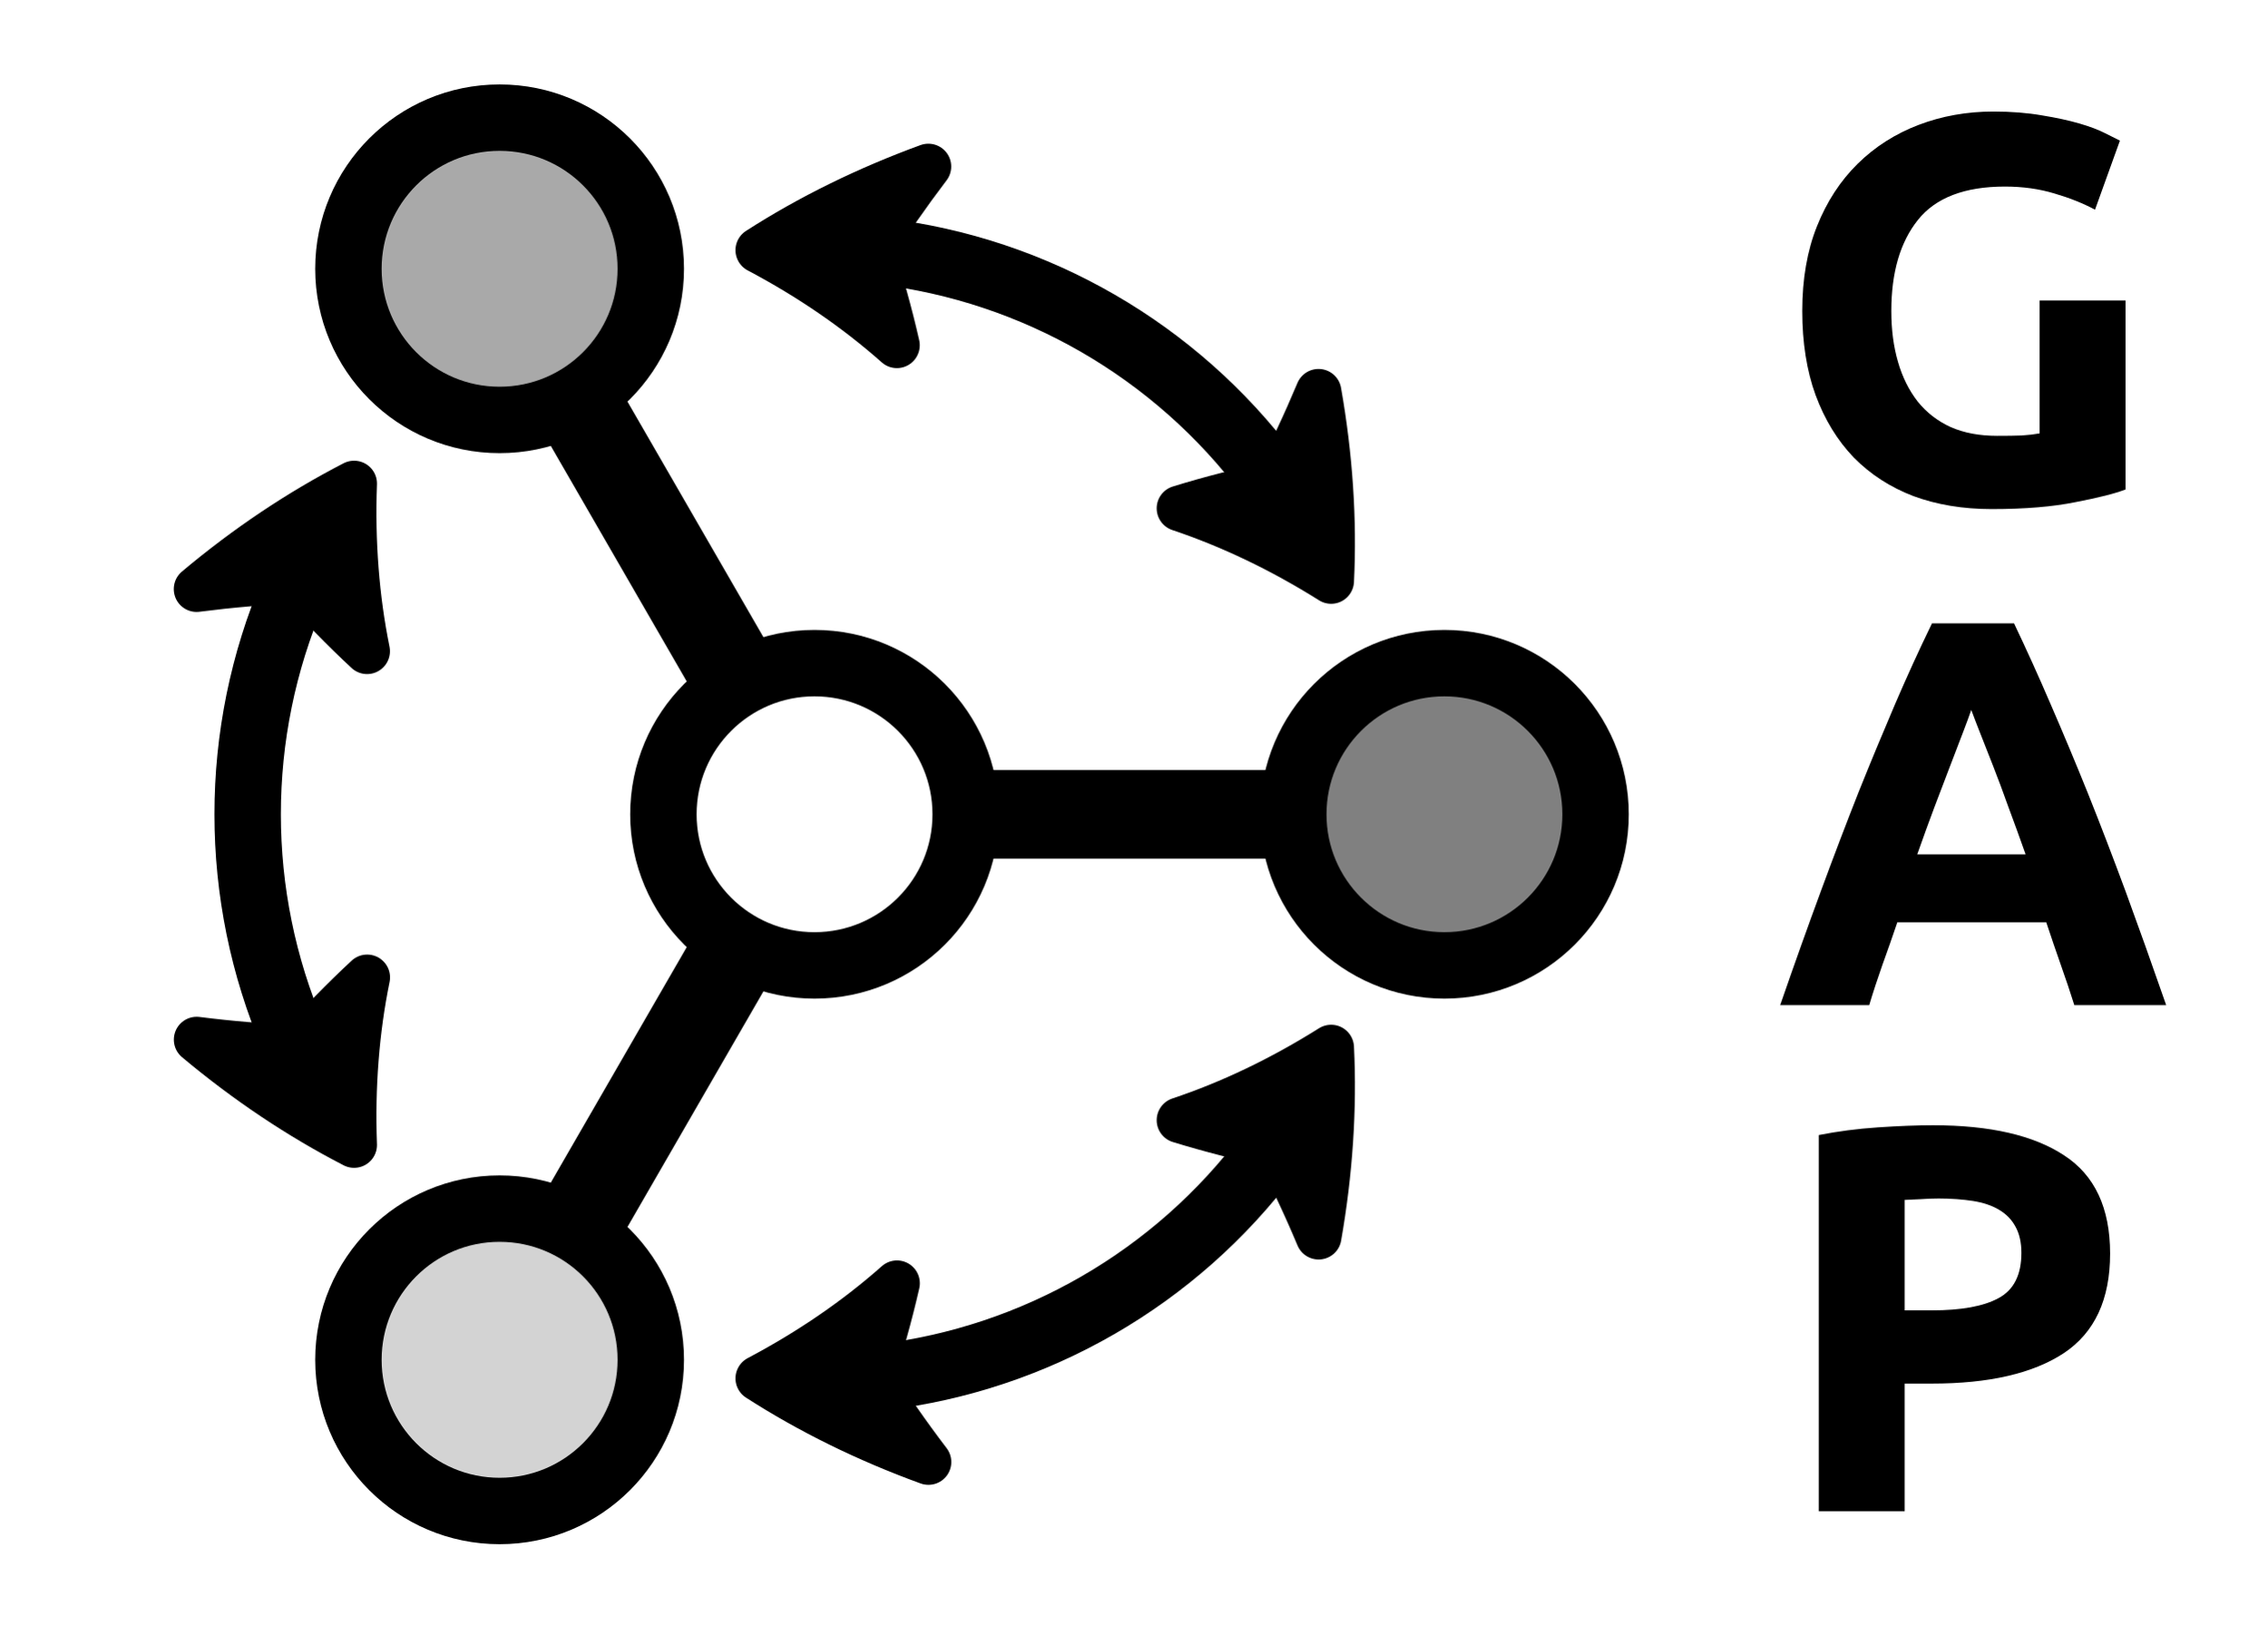
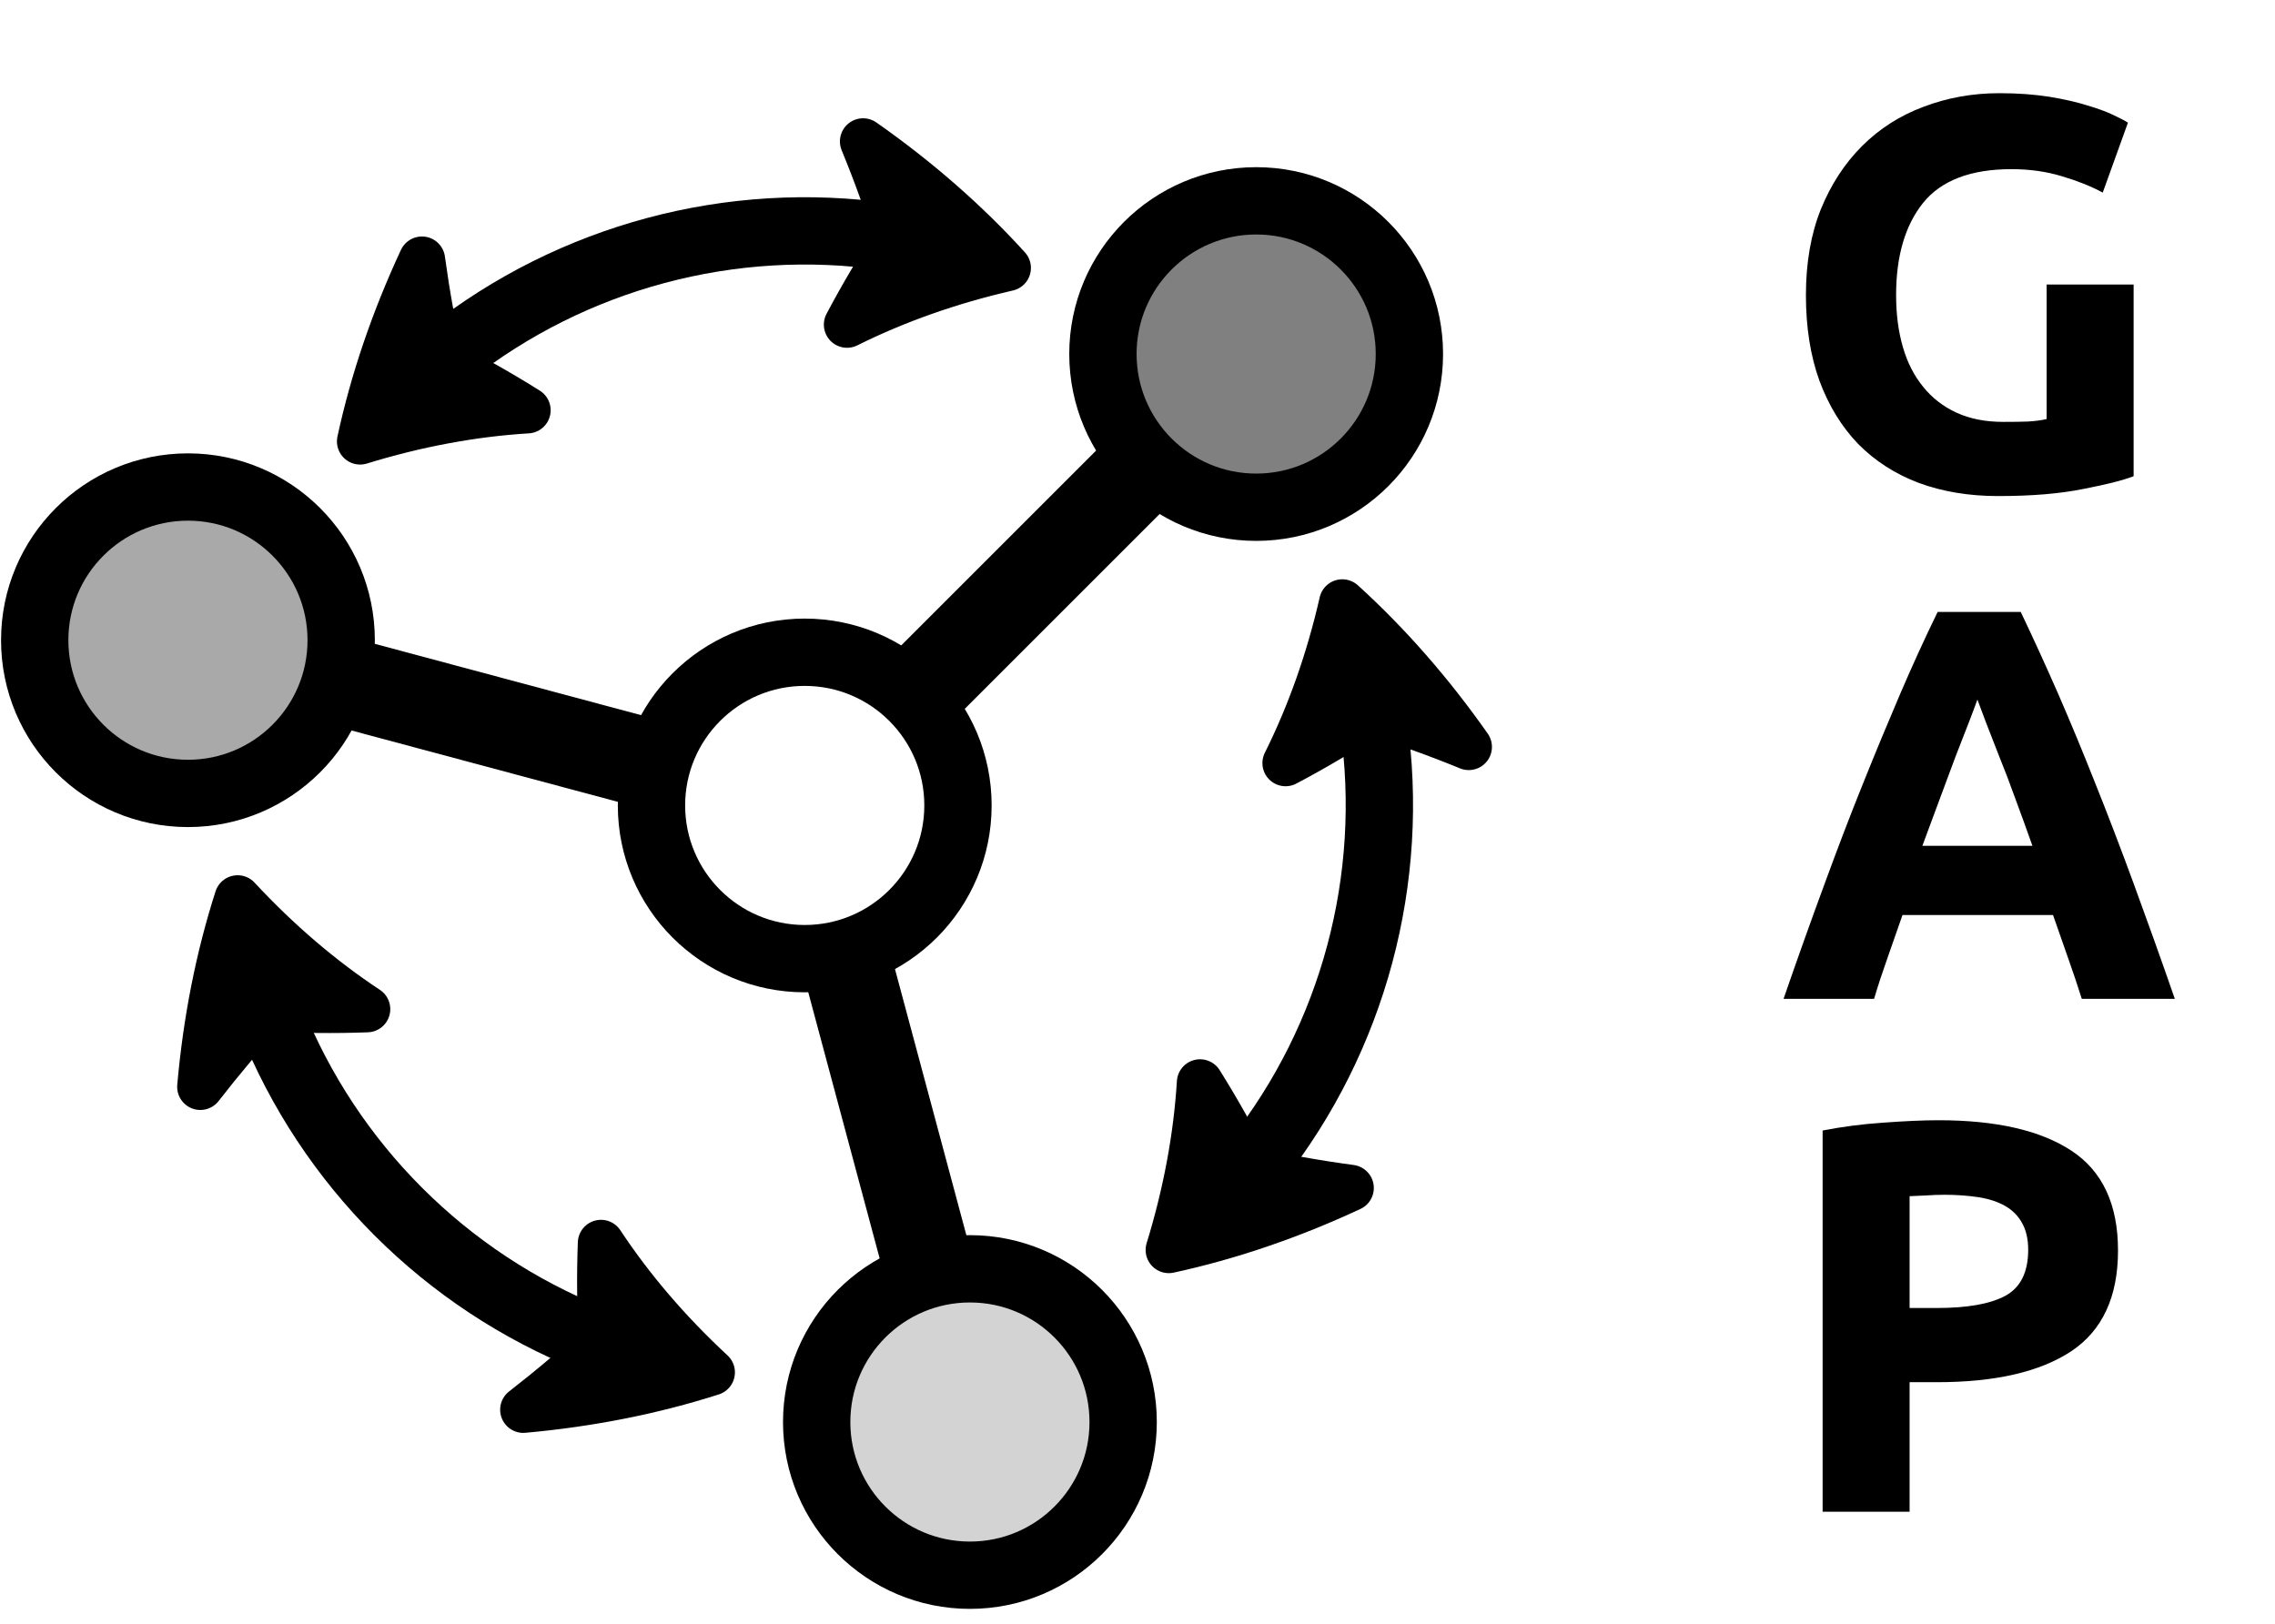
- <svg xmlns="http://www.w3.org/2000/svg" xmlns:xlink="http://www.w3.org/1999/xlink" width="101.041pt" height="73.288pt" viewBox="0 0 101.041 73.288">
+ <svg xmlns="http://www.w3.org/2000/svg" xmlns:xlink="http://www.w3.org/1999/xlink" width="100.122pt" height="71.451pt" viewBox="0 0 100.122 71.451">
  <defs>
    <g>
      <g id="glyph-0-0">
-         <path d="M 10.266 -14.062 C 8.473 -14.062 7.18 -13.566 6.391 -12.578 C 5.598 -11.586 5.203 -10.234 5.203 -8.516 C 5.203 -7.68 5.301 -6.926 5.5 -6.25 C 5.695 -5.57 5.988 -4.984 6.375 -4.484 C 6.77 -3.992 7.258 -3.613 7.844 -3.344 C 8.438 -3.082 9.129 -2.953 9.922 -2.953 C 10.348 -2.953 10.711 -2.957 11.016 -2.969 C 11.316 -2.988 11.582 -3.02 11.812 -3.062 L 11.812 -8.984 L 15.641 -8.984 L 15.641 -0.562 C 15.18 -0.383 14.441 -0.195 13.422 0 C 12.41 0.207 11.16 0.312 9.672 0.312 C 8.391 0.312 7.227 0.117 6.188 -0.266 C 5.156 -0.66 4.27 -1.234 3.531 -1.984 C 2.801 -2.742 2.234 -3.672 1.828 -4.766 C 1.43 -5.859 1.234 -7.109 1.234 -8.516 C 1.234 -9.941 1.453 -11.203 1.891 -12.297 C 2.328 -13.391 2.93 -14.316 3.703 -15.078 C 4.473 -15.836 5.379 -16.414 6.422 -16.812 C 7.461 -17.207 8.57 -17.406 9.75 -17.406 C 10.551 -17.406 11.273 -17.348 11.922 -17.234 C 12.566 -17.129 13.117 -17.008 13.578 -16.875 C 14.047 -16.738 14.43 -16.594 14.734 -16.438 C 15.035 -16.289 15.254 -16.18 15.391 -16.109 L 14.281 -13.031 C 13.758 -13.312 13.16 -13.551 12.484 -13.75 C 11.805 -13.957 11.066 -14.062 10.266 -14.062 Z M 10.266 -14.062 " />
+         <path d="M 10.281 -14.078 C 8.488 -14.078 7.191 -13.582 6.391 -12.594 C 5.598 -11.602 5.203 -10.25 5.203 -8.531 C 5.203 -7.695 5.301 -6.938 5.5 -6.25 C 5.695 -5.57 5.992 -4.988 6.391 -4.5 C 6.785 -4.008 7.273 -3.629 7.859 -3.359 C 8.453 -3.086 9.141 -2.953 9.922 -2.953 C 10.348 -2.953 10.711 -2.957 11.016 -2.969 C 11.328 -2.988 11.598 -3.023 11.828 -3.078 L 11.828 -9 L 15.656 -9 L 15.656 -0.562 C 15.195 -0.383 14.457 -0.195 13.438 0 C 12.426 0.207 11.176 0.312 9.688 0.312 C 8.406 0.312 7.242 0.117 6.203 -0.266 C 5.16 -0.66 4.27 -1.234 3.531 -1.984 C 2.801 -2.742 2.234 -3.672 1.828 -4.766 C 1.43 -5.867 1.234 -7.125 1.234 -8.531 C 1.234 -9.957 1.453 -11.219 1.891 -12.312 C 2.336 -13.406 2.941 -14.332 3.703 -15.094 C 4.473 -15.863 5.379 -16.441 6.422 -16.828 C 7.461 -17.223 8.57 -17.422 9.75 -17.422 C 10.562 -17.422 11.289 -17.367 11.938 -17.266 C 12.582 -17.16 13.133 -17.035 13.594 -16.891 C 14.062 -16.754 14.445 -16.613 14.75 -16.469 C 15.062 -16.32 15.281 -16.207 15.406 -16.125 L 14.297 -13.047 C 13.773 -13.328 13.176 -13.566 12.5 -13.766 C 11.82 -13.973 11.082 -14.078 10.281 -14.078 Z M 10.281 -14.078 " />
      </g>
      <g id="glyph-0-1">
-         <path d="M 13.359 0 C 13.172 -0.594 12.969 -1.195 12.75 -1.812 C 12.531 -2.438 12.316 -3.062 12.109 -3.688 L 5.469 -3.688 C 5.258 -3.062 5.039 -2.438 4.812 -1.812 C 4.594 -1.195 4.395 -0.594 4.219 0 L 0.25 0 C 0.883 -1.832 1.488 -3.523 2.062 -5.078 C 2.633 -6.629 3.191 -8.094 3.734 -9.469 C 4.285 -10.844 4.828 -12.148 5.359 -13.391 C 5.891 -14.629 6.441 -15.836 7.016 -17.016 L 10.672 -17.016 C 11.234 -15.836 11.781 -14.629 12.312 -13.391 C 12.852 -12.148 13.398 -10.844 13.953 -9.469 C 14.504 -8.094 15.066 -6.629 15.641 -5.078 C 16.211 -3.523 16.816 -1.832 17.453 0 Z M 8.766 -13.156 C 8.68 -12.906 8.555 -12.566 8.391 -12.141 C 8.234 -11.723 8.047 -11.234 7.828 -10.672 C 7.617 -10.117 7.383 -9.504 7.125 -8.828 C 6.875 -8.16 6.617 -7.457 6.359 -6.719 L 11.188 -6.719 C 10.926 -7.457 10.672 -8.16 10.422 -8.828 C 10.18 -9.504 9.953 -10.117 9.734 -10.672 C 9.516 -11.234 9.32 -11.723 9.156 -12.141 C 8.988 -12.566 8.859 -12.906 8.766 -13.156 Z M 8.766 -13.156 " />
+         <path d="M 13.375 0 C 13.188 -0.594 12.984 -1.195 12.766 -1.812 C 12.547 -2.438 12.328 -3.062 12.109 -3.688 L 5.484 -3.688 C 5.266 -3.062 5.047 -2.438 4.828 -1.812 C 4.609 -1.195 4.41 -0.594 4.234 0 L 0.25 0 C 0.883 -1.832 1.488 -3.523 2.062 -5.078 C 2.633 -6.641 3.195 -8.109 3.75 -9.484 C 4.301 -10.859 4.844 -12.164 5.375 -13.406 C 5.906 -14.645 6.457 -15.852 7.031 -17.031 L 10.688 -17.031 C 11.25 -15.852 11.801 -14.645 12.344 -13.406 C 12.883 -12.164 13.426 -10.859 13.969 -9.484 C 14.52 -8.109 15.082 -6.641 15.656 -5.078 C 16.227 -3.523 16.832 -1.832 17.469 0 Z M 8.781 -13.172 C 8.695 -12.93 8.57 -12.598 8.406 -12.172 C 8.238 -11.742 8.047 -11.25 7.828 -10.688 C 7.617 -10.133 7.391 -9.52 7.141 -8.844 C 6.891 -8.176 6.629 -7.473 6.359 -6.734 L 11.203 -6.734 C 10.941 -7.473 10.688 -8.176 10.438 -8.844 C 10.195 -9.52 9.961 -10.133 9.734 -10.688 C 9.516 -11.25 9.32 -11.742 9.156 -12.172 C 9 -12.598 8.875 -12.93 8.781 -13.172 Z M 8.781 -13.172 " />
      </g>
      <g id="glyph-0-2">
-         <path d="M 7.062 -17.203 C 9.602 -17.203 11.551 -16.754 12.906 -15.859 C 14.27 -14.973 14.953 -13.516 14.953 -11.484 C 14.953 -9.441 14.266 -7.961 12.891 -7.047 C 11.516 -6.141 9.551 -5.688 7 -5.688 L 5.797 -5.688 L 5.797 0 L 1.969 0 L 1.969 -16.766 C 2.801 -16.93 3.68 -17.047 4.609 -17.109 C 5.547 -17.172 6.363 -17.203 7.062 -17.203 Z M 7.312 -13.938 C 7.031 -13.938 6.754 -13.926 6.484 -13.906 C 6.223 -13.895 5.992 -13.883 5.797 -13.875 L 5.797 -8.953 L 7 -8.953 C 8.32 -8.953 9.316 -9.133 9.984 -9.5 C 10.66 -9.863 11 -10.535 11 -11.516 C 11 -11.984 10.91 -12.375 10.734 -12.688 C 10.566 -13 10.32 -13.25 10 -13.438 C 9.688 -13.625 9.301 -13.754 8.844 -13.828 C 8.383 -13.898 7.875 -13.938 7.312 -13.938 Z M 7.312 -13.938 " />
+         <path d="M 7.078 -17.234 C 9.617 -17.234 11.566 -16.785 12.922 -15.891 C 14.285 -14.992 14.969 -13.531 14.969 -11.5 C 14.969 -9.457 14.281 -7.977 12.906 -7.062 C 11.531 -6.156 9.562 -5.703 7 -5.703 L 5.797 -5.703 L 5.797 0 L 1.969 0 L 1.969 -16.781 C 2.801 -16.945 3.68 -17.062 4.609 -17.125 C 5.547 -17.195 6.367 -17.234 7.078 -17.234 Z M 7.328 -13.953 C 7.047 -13.953 6.77 -13.941 6.5 -13.922 C 6.227 -13.91 5.992 -13.898 5.797 -13.891 L 5.797 -8.969 L 7 -8.969 C 8.332 -8.969 9.332 -9.145 10 -9.5 C 10.676 -9.863 11.016 -10.539 11.016 -11.531 C 11.016 -12 10.926 -12.391 10.75 -12.703 C 10.582 -13.016 10.336 -13.266 10.016 -13.453 C 9.691 -13.641 9.301 -13.77 8.844 -13.844 C 8.383 -13.914 7.879 -13.953 7.328 -13.953 Z M 7.328 -13.953 " />
      </g>
    </g>
    <clipPath id="clip-0">
-       <path clip-rule="nonzero" d="M 0.012 0 L 90 0 L 90 72.582 L 0.012 72.582 Z M 0.012 0 " />
+       <path clip-rule="nonzero" d="M 0 0.039 L 99.25 0.039 L 99.25 70.867 L 0 70.867 Z M 0 0.039 " />
    </clipPath>
    <clipPath id="clip-1">
-       <path clip-rule="nonzero" d="M 0.012 0 L 85 0 L 85 72.582 L 0.012 72.582 Z M 0.012 0 " />
+       <path clip-rule="nonzero" d="M 0 0.039 L 86 0.039 L 86 70.867 L 0 70.867 Z M 0 0.039 " />
    </clipPath>
    <clipPath id="clip-2">
-       <path clip-rule="nonzero" d="M 15 0 L 100.078 0 L 100.078 72.582 L 15 72.582 Z M 15 0 " />
+       <path clip-rule="nonzero" d="M 0 0.039 L 98 0.039 L 98 70.867 L 0 70.867 Z M 0 0.039 " />
    </clipPath>
    <clipPath id="clip-3">
-       <path clip-rule="nonzero" d="M 0.012 0 L 71 0 L 71 61 L 0.012 61 Z M 0.012 0 " />
+       <path clip-rule="nonzero" d="M 0 0.039 L 85 0.039 L 85 70.867 L 0 70.867 Z M 0 0.039 " />
    </clipPath>
    <clipPath id="clip-4">
-       <path clip-rule="nonzero" d="M 0.012 12 L 71 12 L 71 72.582 L 0.012 72.582 Z M 0.012 12 " />
+       <path clip-rule="nonzero" d="M 6 0.039 L 99.25 0.039 L 99.25 65 L 6 65 Z M 6 0.039 " />
    </clipPath>
    <clipPath id="clip-5">
-       <path clip-rule="nonzero" d="M 0.012 0 L 99 0 L 99 64 L 0.012 64 Z M 0.012 0 " />
+       <path clip-rule="nonzero" d="M 0 0.039 L 57 0.039 L 57 70.867 L 0 70.867 Z M 0 0.039 " />
    </clipPath>
    <clipPath id="clip-6">
-       <path clip-rule="nonzero" d="M 0.012 0 L 55 0 L 55 72.582 L 0.012 72.582 Z M 0.012 0 " />
+       <path clip-rule="nonzero" d="M 0 13 L 92 13 L 92 70.867 L 0 70.867 Z M 0 13 " />
    </clipPath>
    <clipPath id="clip-7">
-       <path clip-rule="nonzero" d="M 0.012 9 L 99 9 L 99 72.582 L 0.012 72.582 Z M 0.012 9 " />
+       <path clip-rule="nonzero" d="M 0 0.039 L 81 0.039 L 81 58 L 0 58 Z M 0 0.039 " />
+     </clipPath>
+     <clipPath id="clip-8">
+       <path clip-rule="nonzero" d="M 0 2 L 68 2 L 68 70.867 L 0 70.867 Z M 0 2 " />
+     </clipPath>
+     <clipPath id="clip-9">
+       <path clip-rule="nonzero" d="M 13 0.039 L 99.25 0.039 L 99.25 70.867 L 13 70.867 Z M 13 0.039 " />
    </clipPath>
  </defs>
-   <path fill="none" stroke-width="3.985" stroke-linecap="butt" stroke-linejoin="miter" stroke="rgb(0%, 0%, 0%)" stroke-opacity="1" stroke-miterlimit="10" d="M 5.67 -0.002 L 22.677 -0.002 " transform="matrix(0.990378, 0, 0, -0.990378, 36.30263, 36.29142)" />
  <g clip-path="url(#clip-0)">
-     <path fill="none" stroke-width="3.985" stroke-linecap="butt" stroke-linejoin="miter" stroke="rgb(0%, 0%, 0%)" stroke-opacity="1" stroke-miterlimit="10" d="M -2.834 4.909 L -11.337 19.641 " transform="matrix(0.990378, 0, 0, -0.990378, 36.30263, 36.29142)" />
-     <path fill="none" stroke-width="3.985" stroke-linecap="butt" stroke-linejoin="miter" stroke="rgb(0%, 0%, 0%)" stroke-opacity="1" stroke-miterlimit="10" d="M -2.834 -4.908 L -11.337 -19.64 " transform="matrix(0.990378, 0, 0, -0.990378, 36.30263, 36.29142)" />
+     <path fill="none" stroke-width="3.985" stroke-linecap="butt" stroke-linejoin="miter" stroke="rgb(0%, 0%, 0%)" stroke-opacity="1" stroke-miterlimit="10" d="M 4.007 4.008 L 16.034 16.035 " transform="matrix(0.991307, 0, 0, -0.991307, 35.41444, 35.45388)" />
  </g>
  <g clip-path="url(#clip-1)">
-     <path fill="none" stroke-width="2.989" stroke-linecap="butt" stroke-linejoin="miter" stroke="rgb(0%, 0%, 0%)" stroke-opacity="1" stroke-miterlimit="10" d="M 6.802 -0.002 C 6.802 3.757 3.757 6.802 -0.002 6.802 C -3.757 6.802 -6.802 3.757 -6.802 -0.002 C -6.802 -3.756 -3.757 -6.801 -0.002 -6.801 C 3.757 -6.801 6.802 -3.756 6.802 -0.002 Z M 6.802 -0.002 " transform="matrix(0.990378, 0, 0, -0.990378, 36.30263, 36.29142)" />
+     <path fill="none" stroke-width="3.985" stroke-linecap="butt" stroke-linejoin="miter" stroke="rgb(0%, 0%, 0%)" stroke-opacity="1" stroke-miterlimit="10" d="M -5.478 1.467 L -21.906 5.868 " transform="matrix(0.991307, 0, 0, -0.991307, 35.41444, 35.45388)" />
  </g>
-   <path fill-rule="nonzero" fill="rgb(50%, 50%, 50%)" fill-opacity="1" d="M 71.113 36.293 C 71.113 32.57 68.098 29.555 64.375 29.555 C 60.656 29.555 57.641 32.57 57.641 36.293 C 57.641 40.012 60.656 43.027 64.375 43.027 C 68.098 43.027 71.113 40.012 71.113 36.293 Z M 71.113 36.293 " />
  <g clip-path="url(#clip-2)">
-     <path fill="none" stroke-width="2.989" stroke-linecap="butt" stroke-linejoin="miter" stroke="rgb(0%, 0%, 0%)" stroke-opacity="1" stroke-miterlimit="10" d="M 35.149 -0.002 C 35.149 3.757 32.104 6.802 28.345 6.802 C 24.59 6.802 21.545 3.757 21.545 -0.002 C 21.545 -3.756 24.59 -6.801 28.345 -6.801 C 32.104 -6.801 35.149 -3.756 35.149 -0.002 Z M 35.149 -0.002 " transform="matrix(0.990378, 0, 0, -0.990378, 36.30263, 36.29142)" />
+     <path fill="none" stroke-width="3.985" stroke-linecap="butt" stroke-linejoin="miter" stroke="rgb(0%, 0%, 0%)" stroke-opacity="1" stroke-miterlimit="10" d="M 1.465 -5.477 L 5.871 -21.905 " transform="matrix(0.991307, 0, 0, -0.991307, 35.41444, 35.45388)" />
  </g>
-   <path fill-rule="nonzero" fill="rgb(66.399%, 66.399%, 66.399%)" fill-opacity="1" d="M 29.004 11.98 C 29.004 8.258 25.988 5.242 22.266 5.242 C 18.543 5.242 15.527 8.258 15.527 11.98 C 15.527 15.699 18.543 18.715 22.266 18.715 C 25.988 18.715 29.004 15.699 29.004 11.98 Z M 29.004 11.98 " />
  <g clip-path="url(#clip-3)">
-     <path fill="none" stroke-width="2.989" stroke-linecap="butt" stroke-linejoin="miter" stroke="rgb(0%, 0%, 0%)" stroke-opacity="1" stroke-miterlimit="10" d="M -7.37 24.547 C -7.37 28.306 -10.415 31.351 -14.173 31.351 C -17.932 31.351 -20.977 28.306 -20.977 24.547 C -20.977 20.792 -17.932 17.747 -14.173 17.747 C -10.415 17.747 -7.37 20.792 -7.37 24.547 Z M -7.37 24.547 " transform="matrix(0.990378, 0, 0, -0.990378, 36.30263, 36.29142)" />
+     <path fill="none" stroke-width="2.989" stroke-linecap="butt" stroke-linejoin="miter" stroke="rgb(0%, 0%, 0%)" stroke-opacity="1" stroke-miterlimit="10" d="M 6.805 0.001 C 6.805 3.756 3.759 6.802 -0 6.802 C -3.756 6.802 -6.802 3.756 -6.802 0.001 C -6.802 -3.758 -3.756 -6.804 -0 -6.804 C 3.759 -6.804 6.805 -3.758 6.805 0.001 Z M 6.805 0.001 " transform="matrix(0.991307, 0, 0, -0.991307, 35.41444, 35.45388)" />
  </g>
-   <path fill-rule="nonzero" fill="rgb(82.799%, 82.799%, 82.799%)" fill-opacity="1" d="M 29.004 60.605 C 29.004 56.883 25.988 53.867 22.266 53.867 C 18.543 53.867 15.527 56.883 15.527 60.605 C 15.527 64.324 18.543 67.344 22.266 67.344 C 25.988 67.344 29.004 64.324 29.004 60.605 Z M 29.004 60.605 " />
+   <path fill-rule="nonzero" fill="rgb(50%, 50%, 50%)" fill-opacity="1" d="M 62.027 15.582 C 62.027 11.859 59.008 8.84 55.285 8.84 C 51.559 8.84 48.539 11.859 48.539 15.582 C 48.539 19.309 51.559 22.328 55.285 22.328 C 59.008 22.328 62.027 19.309 62.027 15.582 Z M 62.027 15.582 " />
  <g clip-path="url(#clip-4)">
-     <path fill="none" stroke-width="2.989" stroke-linecap="butt" stroke-linejoin="miter" stroke="rgb(0%, 0%, 0%)" stroke-opacity="1" stroke-miterlimit="10" d="M -7.37 -24.55 C -7.37 -20.791 -10.415 -17.747 -14.173 -17.747 C -17.932 -17.747 -20.977 -20.791 -20.977 -24.55 C -20.977 -28.305 -17.932 -31.354 -14.173 -31.354 C -10.415 -31.354 -7.37 -28.305 -7.37 -24.55 Z M -7.37 -24.55 " transform="matrix(0.990378, 0, 0, -0.990378, 36.30263, 36.29142)" />
+     <path fill="none" stroke-width="2.989" stroke-linecap="butt" stroke-linejoin="miter" stroke="rgb(0%, 0%, 0%)" stroke-opacity="1" stroke-miterlimit="10" d="M 26.846 20.046 C 26.846 23.801 23.8 26.847 20.045 26.847 C 16.286 26.847 13.24 23.801 13.24 20.046 C 13.24 16.287 16.286 13.241 20.045 13.241 C 23.8 13.241 26.846 16.287 26.846 20.046 Z M 26.846 20.046 " transform="matrix(0.991307, 0, 0, -0.991307, 35.41444, 35.45388)" />
  </g>
+   <path fill-rule="nonzero" fill="rgb(66.399%, 66.399%, 66.399%)" fill-opacity="1" d="M 15.016 28.18 C 15.016 24.457 11.996 21.438 8.273 21.438 C 4.547 21.438 1.527 24.457 1.527 28.18 C 1.527 31.906 4.547 34.926 8.273 34.926 C 11.996 34.926 15.016 31.906 15.016 28.18 Z M 15.016 28.18 " />
  <g clip-path="url(#clip-5)">
-     <path fill="none" stroke-width="2.989" stroke-linecap="butt" stroke-linejoin="miter" stroke="rgb(0%, 0%, 0%)" stroke-opacity="1" stroke-miterlimit="10" d="M 20.429 15.282 C 16.252 20.867 9.945 24.512 3.019 25.336 " transform="matrix(0.990378, 0, 0, -0.990378, 36.30263, 36.29142)" />
+     <path fill="none" stroke-width="2.989" stroke-linecap="butt" stroke-linejoin="miter" stroke="rgb(0%, 0%, 0%)" stroke-opacity="1" stroke-miterlimit="10" d="M -20.578 7.338 C -20.578 11.093 -23.624 14.139 -27.379 14.139 C -31.138 14.139 -34.184 11.093 -34.184 7.338 C -34.184 3.579 -31.138 0.533 -27.379 0.533 C -23.624 0.533 -20.578 3.579 -20.578 7.338 Z M -20.578 7.338 " transform="matrix(0.991307, 0, 0, -0.991307, 35.41444, 35.45388)" />
  </g>
-   <path fill-rule="nonzero" fill="rgb(0%, 0%, 0%)" fill-opacity="1" stroke-width="2.057" stroke-linecap="butt" stroke-linejoin="round" stroke="rgb(0%, 0%, 0%)" stroke-opacity="1" stroke-miterlimit="10" d="M 23.249 10.502 C 23.383 13.247 23.194 16.103 22.681 19.013 C 22.086 17.594 21.439 16.209 20.733 14.868 C 19.266 14.568 17.83 14.202 16.426 13.768 C 18.721 12.999 21.013 11.906 23.249 10.502 Z M 23.249 10.502 " transform="matrix(0.990378, 0, 0, -0.990378, 36.30263, 36.29142)" />
-   <path fill-rule="nonzero" fill="rgb(0%, 0%, 0%)" fill-opacity="1" stroke-width="2.057" stroke-linecap="butt" stroke-linejoin="round" stroke="rgb(0%, 0%, 0%)" stroke-opacity="1" stroke-miterlimit="10" d="M -2.53 25.387 C -0.195 24.153 1.895 22.713 3.706 21.108 C 3.382 22.54 2.98 23.967 2.511 25.391 C 3.315 26.669 4.191 27.923 5.122 29.15 C 2.349 28.136 -0.219 26.874 -2.53 25.387 Z M -2.53 25.387 " transform="matrix(0.990378, 0, 0, -0.990378, 36.30263, 36.29142)" />
+   <path fill-rule="nonzero" fill="rgb(82.799%, 82.799%, 82.799%)" fill-opacity="1" d="M 49.43 62.598 C 49.43 58.871 46.41 55.852 42.688 55.852 C 38.961 55.852 35.941 58.871 35.941 62.598 C 35.941 66.32 38.961 69.34 42.688 69.34 C 46.41 69.34 49.43 66.32 49.43 62.598 Z M 49.43 62.598 " />
  <g clip-path="url(#clip-6)">
-     <path fill="none" stroke-width="2.989" stroke-linecap="butt" stroke-linejoin="miter" stroke="rgb(0%, 0%, 0%)" stroke-opacity="1" stroke-miterlimit="10" d="M -23.45 10.052 C -26.199 3.643 -26.199 -3.642 -23.45 -10.051 " transform="matrix(0.990378, 0, 0, -0.990378, 36.30263, 36.29142)" />
+     <path fill="none" stroke-width="2.989" stroke-linecap="butt" stroke-linejoin="miter" stroke="rgb(0%, 0%, 0%)" stroke-opacity="1" stroke-miterlimit="10" d="M 14.138 -27.382 C 14.138 -23.623 11.092 -20.577 7.337 -20.577 C 3.578 -20.577 0.532 -23.623 0.532 -27.382 C 0.532 -31.137 3.578 -34.183 7.337 -34.183 C 11.092 -34.183 14.138 -31.137 14.138 -27.382 Z M 14.138 -27.382 " transform="matrix(0.991307, 0, 0, -0.991307, 35.41444, 35.45388)" />
  </g>
-   <path fill-rule="nonzero" fill="rgb(0%, 0%, 0%)" fill-opacity="1" stroke-width="2.057" stroke-linecap="butt" stroke-linejoin="round" stroke="rgb(0%, 0%, 0%)" stroke-opacity="1" stroke-miterlimit="10" d="M -20.721 14.884 C -23.162 13.626 -25.545 12.036 -27.808 10.135 C -26.278 10.332 -24.756 10.462 -23.245 10.522 C -22.247 9.401 -21.214 8.34 -20.137 7.339 C -20.618 9.713 -20.819 12.245 -20.721 14.884 Z M -20.721 14.884 " transform="matrix(0.990378, 0, 0, -0.990378, 36.30263, 36.29142)" />
-   <path fill-rule="nonzero" fill="rgb(0%, 0%, 0%)" fill-opacity="1" stroke-width="2.057" stroke-linecap="butt" stroke-linejoin="round" stroke="rgb(0%, 0%, 0%)" stroke-opacity="1" stroke-miterlimit="10" d="M -20.721 -14.883 C -20.819 -12.244 -20.618 -9.712 -20.133 -7.342 C -21.21 -8.344 -22.247 -9.405 -23.245 -10.521 C -24.756 -10.462 -26.278 -10.335 -27.805 -10.142 C -25.545 -12.035 -23.162 -13.625 -20.721 -14.883 Z M -20.721 -14.883 " transform="matrix(0.990378, 0, 0, -0.990378, 36.30263, 36.29142)" />
  <g clip-path="url(#clip-7)">
-     <path fill="none" stroke-width="2.989" stroke-linecap="butt" stroke-linejoin="miter" stroke="rgb(0%, 0%, 0%)" stroke-opacity="1" stroke-miterlimit="10" d="M 3.019 -25.335 C 9.945 -24.511 16.256 -20.866 20.433 -15.281 " transform="matrix(0.990378, 0, 0, -0.990378, 36.30263, 36.29142)" />
+     <path fill="none" stroke-width="2.989" stroke-linecap="butt" stroke-linejoin="miter" stroke="rgb(0%, 0%, 0%)" stroke-opacity="1" stroke-miterlimit="10" d="M 3.641 25.252 C -3.263 26.248 -10.301 24.365 -15.782 20.05 " transform="matrix(0.991307, 0, 0, -0.991307, 35.41444, 35.45388)" />
  </g>
-   <path fill-rule="nonzero" fill="rgb(0%, 0%, 0%)" fill-opacity="1" stroke-width="2.057" stroke-linecap="butt" stroke-linejoin="round" stroke="rgb(0%, 0%, 0%)" stroke-opacity="1" stroke-miterlimit="10" d="M -2.53 -25.386 C -0.219 -26.873 2.349 -28.139 5.126 -29.149 C 4.191 -27.923 3.319 -26.668 2.511 -25.39 C 2.984 -23.97 3.382 -22.539 3.71 -21.107 C 1.899 -22.712 -0.195 -24.152 -2.53 -25.386 Z M -2.53 -25.386 " transform="matrix(0.990378, 0, 0, -0.990378, 36.30263, 36.29142)" />
-   <path fill-rule="nonzero" fill="rgb(0%, 0%, 0%)" fill-opacity="1" stroke-width="2.057" stroke-linecap="butt" stroke-linejoin="round" stroke="rgb(0%, 0%, 0%)" stroke-opacity="1" stroke-miterlimit="10" d="M 23.249 -10.501 C 21.013 -11.905 18.721 -13.002 16.426 -13.767 C 17.83 -14.197 19.266 -14.567 20.733 -14.867 C 21.439 -16.208 22.09 -17.589 22.685 -19.009 C 23.194 -16.102 23.383 -13.246 23.249 -10.501 Z M 23.249 -10.501 " transform="matrix(0.990378, 0, 0, -0.990378, 36.30263, 36.29142)" />
+   <path fill-rule="nonzero" fill="rgb(0%, 0%, 0%)" fill-opacity="1" stroke-width="2.057" stroke-linecap="butt" stroke-linejoin="round" stroke="rgb(0%, 0%, 0%)" stroke-opacity="1" stroke-miterlimit="10" d="M 9.015 23.868 C 7.167 25.902 5.012 27.789 2.592 29.484 C 3.18 28.057 3.696 26.619 4.149 25.177 C 3.321 23.924 2.565 22.647 1.879 21.35 C 4.047 22.43 6.438 23.277 9.015 23.868 Z M 9.015 23.868 " transform="matrix(0.991307, 0, 0, -0.991307, 35.41444, 35.45388)" />
+   <path fill-rule="nonzero" fill="rgb(0%, 0%, 0%)" fill-opacity="1" stroke-width="2.057" stroke-linecap="butt" stroke-linejoin="round" stroke="rgb(0%, 0%, 0%)" stroke-opacity="1" stroke-miterlimit="10" d="M -19.738 16.165 C -17.216 16.941 -14.718 17.402 -12.307 17.548 C -13.548 18.328 -14.84 19.057 -16.18 19.727 C -16.515 21.205 -16.783 22.706 -16.992 24.235 C -18.237 21.559 -19.159 18.848 -19.738 16.165 Z M -19.738 16.165 " transform="matrix(0.991307, 0, 0, -0.991307, 35.41444, 35.45388)" />
+   <g clip-path="url(#clip-8)">
+     <path fill="none" stroke-width="2.989" stroke-linecap="butt" stroke-linejoin="miter" stroke="rgb(0%, 0%, 0%)" stroke-opacity="1" stroke-miterlimit="10" d="M -23.691 -9.476 C -21.102 -15.95 -15.948 -21.101 -9.473 -23.69 " transform="matrix(0.991307, 0, 0, -0.991307, 35.41444, 35.45388)" />
+   </g>
+   <path fill-rule="nonzero" fill="rgb(0%, 0%, 0%)" fill-opacity="1" stroke-width="2.057" stroke-linecap="butt" stroke-linejoin="round" stroke="rgb(0%, 0%, 0%)" stroke-opacity="1" stroke-miterlimit="10" d="M -25.176 -4.129 C -26.016 -6.745 -26.571 -9.551 -26.831 -12.495 C -25.886 -11.277 -24.9 -10.107 -23.876 -8.995 C -22.379 -9.086 -20.897 -9.102 -19.427 -9.047 C -21.449 -7.711 -23.379 -6.064 -25.176 -4.129 Z M -25.176 -4.129 " transform="matrix(0.991307, 0, 0, -0.991307, 35.41444, 35.45388)" />
+   <path fill-rule="nonzero" fill="rgb(0%, 0%, 0%)" fill-opacity="1" stroke-width="2.057" stroke-linecap="butt" stroke-linejoin="round" stroke="rgb(0%, 0%, 0%)" stroke-opacity="1" stroke-miterlimit="10" d="M -4.126 -25.175 C -6.065 -23.378 -7.712 -21.447 -9.044 -19.43 C -9.099 -20.896 -9.083 -22.381 -8.997 -23.875 C -10.108 -24.903 -11.274 -25.888 -12.492 -26.834 C -9.552 -26.57 -6.747 -26.014 -4.126 -25.175 Z M -4.126 -25.175 " transform="matrix(0.991307, 0, 0, -0.991307, 35.41444, 35.45388)" />
+   <g clip-path="url(#clip-9)">
+     <path fill="none" stroke-width="2.989" stroke-linecap="butt" stroke-linejoin="miter" stroke="rgb(0%, 0%, 0%)" stroke-opacity="1" stroke-miterlimit="10" d="M 20.049 -15.781 C 24.364 -10.3 26.247 -3.262 25.254 3.642 " transform="matrix(0.991307, 0, 0, -0.991307, 35.41444, 35.45388)" />
+   </g>
+   <path fill-rule="nonzero" fill="rgb(0%, 0%, 0%)" fill-opacity="1" stroke-width="2.057" stroke-linecap="butt" stroke-linejoin="round" stroke="rgb(0%, 0%, 0%)" stroke-opacity="1" stroke-miterlimit="10" d="M 16.164 -19.741 C 18.847 -19.158 21.558 -18.236 24.238 -16.987 C 22.709 -16.782 21.203 -16.514 19.73 -16.179 C 19.056 -14.839 18.331 -13.547 17.551 -12.301 C 17.401 -14.721 16.94 -17.215 16.164 -19.741 Z M 16.164 -19.741 " transform="matrix(0.991307, 0, 0, -0.991307, 35.41444, 35.45388)" />
+   <path fill-rule="nonzero" fill="rgb(0%, 0%, 0%)" fill-opacity="1" stroke-width="2.057" stroke-linecap="butt" stroke-linejoin="round" stroke="rgb(0%, 0%, 0%)" stroke-opacity="1" stroke-miterlimit="10" d="M 23.867 9.013 C 23.28 6.44 22.429 4.044 21.349 1.88 C 22.646 2.566 23.922 3.323 25.176 4.146 C 26.618 3.697 28.056 3.181 29.482 2.598 C 27.788 5.013 25.901 7.165 23.867 9.013 Z M 23.867 9.013 " transform="matrix(0.991307, 0, 0, -0.991307, 35.41444, 35.45388)" />
  <g fill="rgb(0%, 0%, 0%)" fill-opacity="1">
-     <use xlink:href="#glyph-0-0" x="79.092" y="22.376" />
+     <use xlink:href="#glyph-0-0" x="78.244" y="21.524" />
  </g>
  <g fill="rgb(0%, 0%, 0%)" fill-opacity="1">
-     <use xlink:href="#glyph-0-1" x="79.092" y="44.798" />
+     <use xlink:href="#glyph-0-1" x="78.244" y="43.967" />
  </g>
  <g fill="rgb(0%, 0%, 0%)" fill-opacity="1">
-     <use xlink:href="#glyph-0-2" x="79.092" y="67.355" />
+     <use xlink:href="#glyph-0-2" x="78.244" y="66.546" />
  </g>
</svg>
